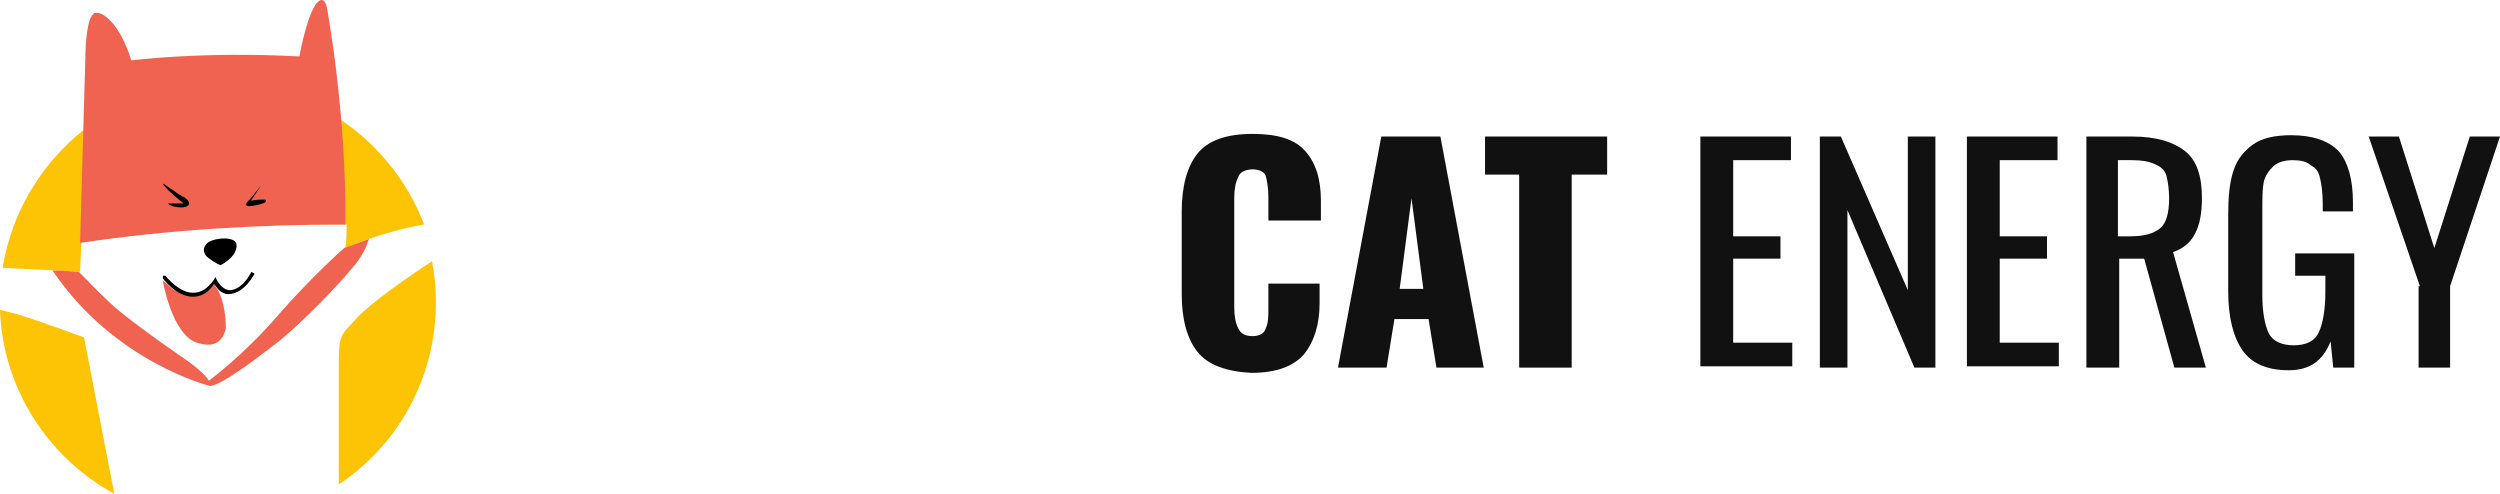
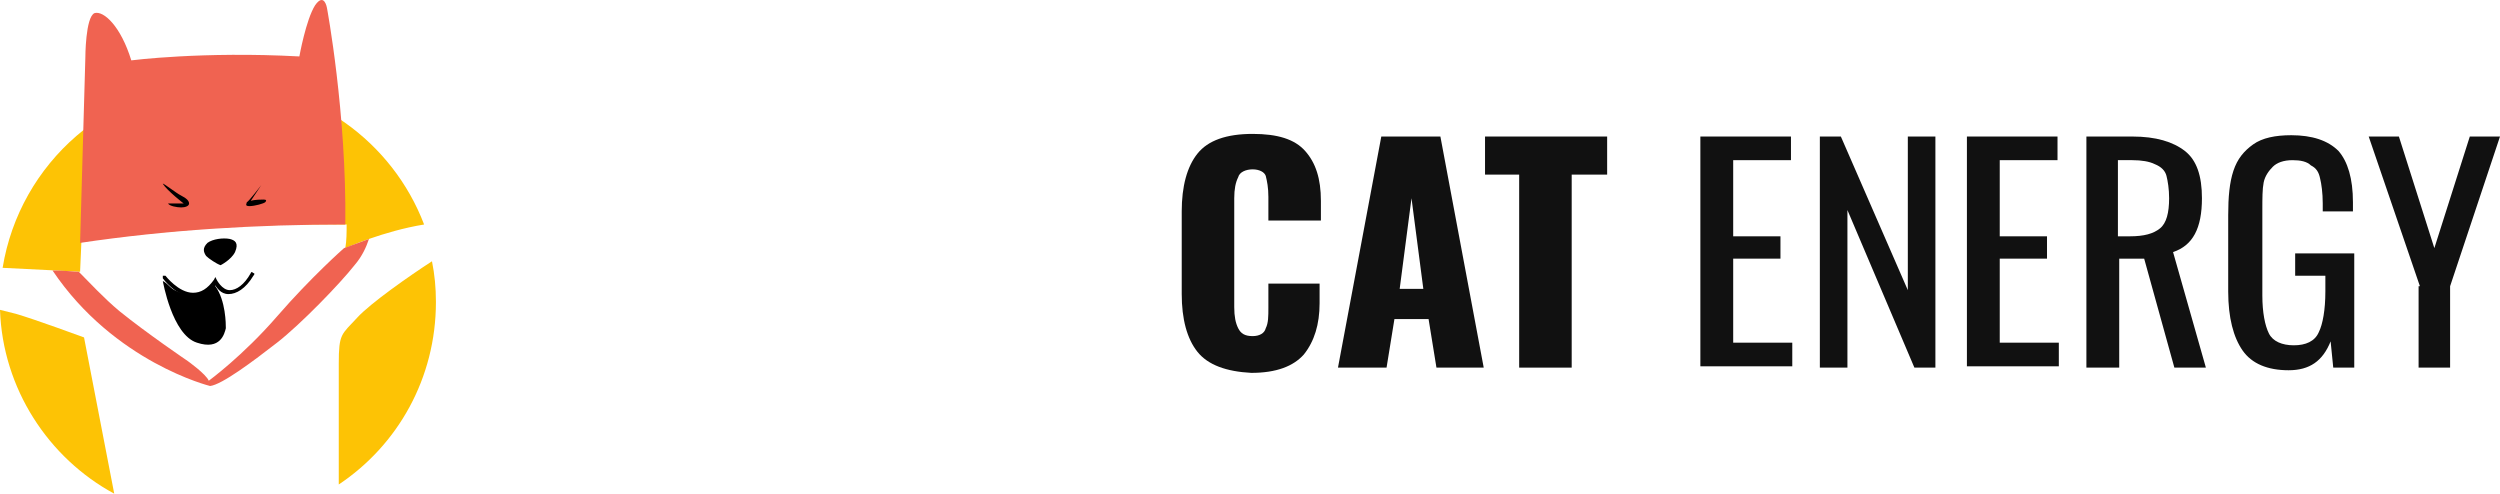
<svg xmlns="http://www.w3.org/2000/svg" version="1.1" id="Layer_2" x="0px" y="0px" viewBox="0 0.002 190.4 37.598" style="enable-background:new 0 0 33.3 37.6;">
-   <style type="text/css">
-     .st0 {
-       fill: #FDC305;
-     }
-     .st1 {
-       fill: #F06351;
-     }
-   </style>
  <g>
-     <path class="st0" d="M6.1,20.7l0.1-2.3c6.7-0.9,13.4-1.4,20.2-1.3c0,0.6,0,1.2-0.1,1.8c0,0,2.9-1.3,6-1.8     c-2.4-6.3-8.5-10.8-15.6-10.8c-8.3,0-15.2,6.1-16.5,14.1C2.4,20.5,6.1,20.7,6.1,20.7z" />
-     <path class="st0" d="M27.2,24.2c-1.2,1.3-1.4,1.2-1.4,3.5c0,0.9,0,4.9,0,9.2c4.5-3,7.4-8.1,7.4-13.9c0-1.1-0.1-2.1-0.3-3.1     C31.2,21,28.2,23.1,27.2,24.2z" />
-     <path class="st0" d="M6.4,25.7c0,0-3.8-1.4-5.2-1.8c-0.4-0.1-0.8-0.2-1.2-0.3c0.2,6,3.7,11.3,8.7,14L6.4,25.7z" />
+     <path class="st0" fill="#FDC305" d="M6.1,20.7l0.1-2.3c6.7-0.9,13.4-1.4,20.2-1.3c0,0.6,0,1.2-0.1,1.8c0,0,2.9-1.3,6-1.8     c-2.4-6.3-8.5-10.8-15.6-10.8c-8.3,0-15.2,6.1-16.5,14.1C2.4,20.5,6.1,20.7,6.1,20.7z" />
+     <path class="st0" fill="#FDC305" d="M27.2,24.2c-1.2,1.3-1.4,1.2-1.4,3.5c0,0.9,0,4.9,0,9.2c4.5-3,7.4-8.1,7.4-13.9c0-1.1-0.1-2.1-0.3-3.1     C31.2,21,28.2,23.1,27.2,24.2z" />
+     <path class="st0" fill="#FDC305" d="M6.4,25.7c0,0-3.8-1.4-5.2-1.8c-0.4-0.1-0.8-0.2-1.2-0.3c0.2,6,3.7,11.3,8.7,14L6.4,25.7z" />
  </g>
-   <path class="st1" d="M26.3,17.1c0.1-8.5-1.4-16.5-1.4-16.5S24.7-0.6,24,0.4c-0.7,1.1-1.2,3.9-1.2,3.9c-7.4-0.4-12.8,0.3-12.8,0.3   C9.2,2,7.9,0.8,7.2,1C6.5,1.3,6.5,4.4,6.5,4.4L6.1,18.5C12.8,17.5,19.6,17.1,26.3,17.1z" />
+   <path class="st1" fill="#F06351" d="M26.3,17.1c0.1-8.5-1.4-16.5-1.4-16.5S24.7-0.6,24,0.4c-0.7,1.1-1.2,3.9-1.2,3.9c-7.4-0.4-12.8,0.3-12.8,0.3   C9.2,2,7.9,0.8,7.2,1C6.5,1.3,6.5,4.4,6.5,4.4L6.1,18.5C12.8,17.5,19.6,17.1,26.3,17.1z" />
  <path d="M12.4,14c0-0.1,1,0.7,1.4,0.9c0.4,0.2,0.6,0.4,0.6,0.6c0,0.2-0.3,0.3-0.6,0.3s-0.9-0.1-1-0.3c0,0,0.6,0,0.9,0h0.3   C14.1,15.6,12.7,14.5,12.4,14z" />
  <path d="M19.9,14.1c0,0-1,1.3-1.1,1.3c0,0.1-0.2,0.3,0.2,0.3s1.1-0.2,1.2-0.3c0.1-0.1,0.1-0.2-0.1-0.2c-0.2,0-0.7,0-1,0.1L19.9,14.1   C19.9,14.1,20,14,19.9,14.1z" />
  <path d="M16.8,20.2c0,0,0.8-0.4,1.1-1c0.3-0.7,0-0.9-0.4-1c-0.5-0.1-1.3,0-1.7,0.3c-0.4,0.4-0.3,0.7-0.1,1   C15.9,19.7,16.5,20.1,16.8,20.2z" />
  <path class="st1" d="M16.3,21.5c0,0-0.2,0.4-0.5,0.6c-0.2,0.2-0.6,0.4-1,0.4c-0.6,0-1.1-0.2-1.5-0.4c-0.2-0.1-0.4-0.3-0.5-0.4   c-0.2-0.2-0.4-0.3-0.4-0.3s0.7,4.1,2.6,4.7c1.8,0.6,2.1-0.7,2.2-1.1c0-0.3,0-2.1-0.8-3.2C16.5,21.4,16.4,21.6,16.3,21.5z" />
  <g>
    <path d="M14.7,22.6C14.7,22.6,14.7,22.6,14.7,22.6c-1.3,0-2.3-1.4-2.3-1.4c0-0.1,0-0.2,0-0.2c0.1,0,0.2,0,0.2,0c0,0,1,1.3,2.1,1.3     c0,0,0,0,0,0c0.6,0,1.1-0.3,1.6-1l0.1-0.2l0.1,0.2c0,0,0.4,0.8,1,0.8c0.5,0,1.1-0.4,1.6-1.3c0-0.1,0.1-0.1,0.2,0     c0.1,0,0.1,0.1,0,0.2c-0.6,1-1.3,1.4-1.9,1.4c-0.6,0-0.9-0.5-1.1-0.8C15.9,22.3,15.3,22.6,14.7,22.6z" />
  </g>
-   <path class="st1" d="M26.2,18.9c0,0-2.5,2.2-5.1,5.2S15.9,29,15.9,29c-0.2-0.5-1.6-1.5-1.6-1.5s-3.1-2.1-5.2-3.8   c-1.2-1-2.3-2.2-3.1-3c-0.3,0-1.1-0.1-2-0.1c4.7,7,12,8.8,12,8.8c0.9-0.1,3.3-1.9,5.1-3.3c1.8-1.4,4.8-4.5,5.9-5.9   c0.6-0.7,0.9-1.4,1.1-2C27,18.6,26.2,18.9,26.2,18.9z" />
+   <path class="st1" fill="#F06351" d="M26.2,18.9c0,0-2.5,2.2-5.1,5.2S15.9,29,15.9,29c-0.2-0.5-1.6-1.5-1.6-1.5s-3.1-2.1-5.2-3.8   c-1.2-1-2.3-2.2-3.1-3c-0.3,0-1.1-0.1-2-0.1c4.7,7,12,8.8,12,8.8c0.9-0.1,3.3-1.9,5.1-3.3c1.8-1.4,4.8-4.5,5.9-5.9   c0.6-0.7,0.9-1.4,1.1-2C27,18.6,26.2,18.9,26.2,18.9z" />
  <g transform="matrix(1, 0, 0, 1, 90, 10.2)">
    <path class="st0" d="M1.2,16.6c-0.8-1-1.2-2.5-1.2-4.4V5.9c0-1.9,0.4-3.4,1.2-4.4C2,0.5,3.4,0,5.4,0c1.9,0,3.2,0.4,4,1.3     c0.8,0.9,1.2,2.1,1.2,3.8v1.5H6.6V4.8c0-0.7-0.1-1.2-0.2-1.6C6.3,2.9,5.9,2.7,5.4,2.7S4.4,2.9,4.3,3.3C4.1,3.7,4,4.2,4,4.9v8.3     c0,0.7,0.1,1.2,0.3,1.6c0.2,0.4,0.5,0.6,1.1,0.6c0.5,0,0.9-0.2,1-0.6c0.2-0.4,0.2-0.9,0.2-1.6v-1.8h3.9v1.5c0,1.6-0.4,2.9-1.2,3.9     c-0.8,0.9-2.1,1.4-4,1.4C3.4,18.1,2,17.6,1.2,16.6z" style="fill: rgb(17, 17, 17);" />
    <path class="st0" d="M15.2,0.2h4.5L23,17.8h-3.6l-0.6-3.7h-2.6l-0.6,3.7h-3.7L15.2,0.2z M18.4,11.8l-0.9-6.9l-0.9,6.9H18.4z" style="fill: rgb(17, 17, 17);" />
    <path class="st0" d="M25.8,3.1h-2.7V0.2h9.3v2.9h-2.7v14.7h-4V3.1z" style="fill: rgb(17, 17, 17);" />
    <path class="st0" d="M39.5,0.2h6.9v1.8H42v5.8h3.6v1.7H42v6.4h4.5v1.8h-7V0.2z" style="fill: rgb(17, 17, 17);" />
    <path class="st0" d="M48.5,0.2h1.7l5.1,11.7V0.2h2.1v17.6h-1.6l-5.1-12v12h-2.1V0.2z" style="fill: rgb(17, 17, 17);" />
    <path class="st0" d="M59.8,0.2h6.9v1.8h-4.4v5.8h3.6v1.7h-3.6v6.4h4.5v1.8h-7V0.2z" style="fill: rgb(17, 17, 17);" />
    <path class="st0" d="M68.8,0.2h3.6c1.8,0,3.1,0.4,4,1.1s1.3,1.9,1.3,3.6c0,2.3-0.7,3.6-2.2,4.1l2.5,8.8h-2.4l-2.3-8.3h-1.9v8.3     h-2.5V0.2z M72.2,7.8c1.1,0,1.8-0.2,2.3-0.6C75,6.8,75.2,6,75.2,4.9c0-0.7-0.1-1.3-0.2-1.7s-0.4-0.7-0.9-0.9     c-0.4-0.2-1-0.3-1.7-0.3h-1.1v5.8H72.2z" style="fill: rgb(17, 17, 17);" />
    <path class="st0" d="M80.8,16.5c-0.7-1-1.1-2.5-1.1-4.5V6.2c0-1.4,0.1-2.5,0.4-3.4c0.3-0.9,0.8-1.5,1.5-2c0.7-0.5,1.7-0.7,2.9-0.7     c1.6,0,2.8,0.4,3.6,1.2c0.7,0.8,1.1,2.1,1.1,3.9v0.7h-2.3V5.3c0-0.8-0.1-1.5-0.2-1.9c-0.1-0.5-0.3-0.8-0.7-1     C85.7,2.1,85.2,2,84.6,2c-0.7,0-1.2,0.2-1.5,0.5c-0.3,0.3-0.6,0.7-0.7,1.2c-0.1,0.5-0.1,1.2-0.1,2.1v6.5c0,1.3,0.2,2.3,0.5,2.9     c0.3,0.6,1,0.9,1.9,0.9c0.9,0,1.6-0.3,1.9-1c0.3-0.6,0.5-1.7,0.5-3.1v-1.2h-2.3V9.1h4.5v8.7h-1.6l-0.2-2c-0.6,1.5-1.6,2.2-3.2,2.2     C82.7,18,81.5,17.5,80.8,16.5z" style="fill: rgb(17, 17, 17);" />
    <path class="st0" d="M94.3,11.6L90.4,0.2h2.3l2.7,8.5l2.7-8.5h2.3l-3.8,11.4v6.2h-2.4V11.6z" style="fill: rgb(17, 17, 17);" />
  </g>
</svg>
